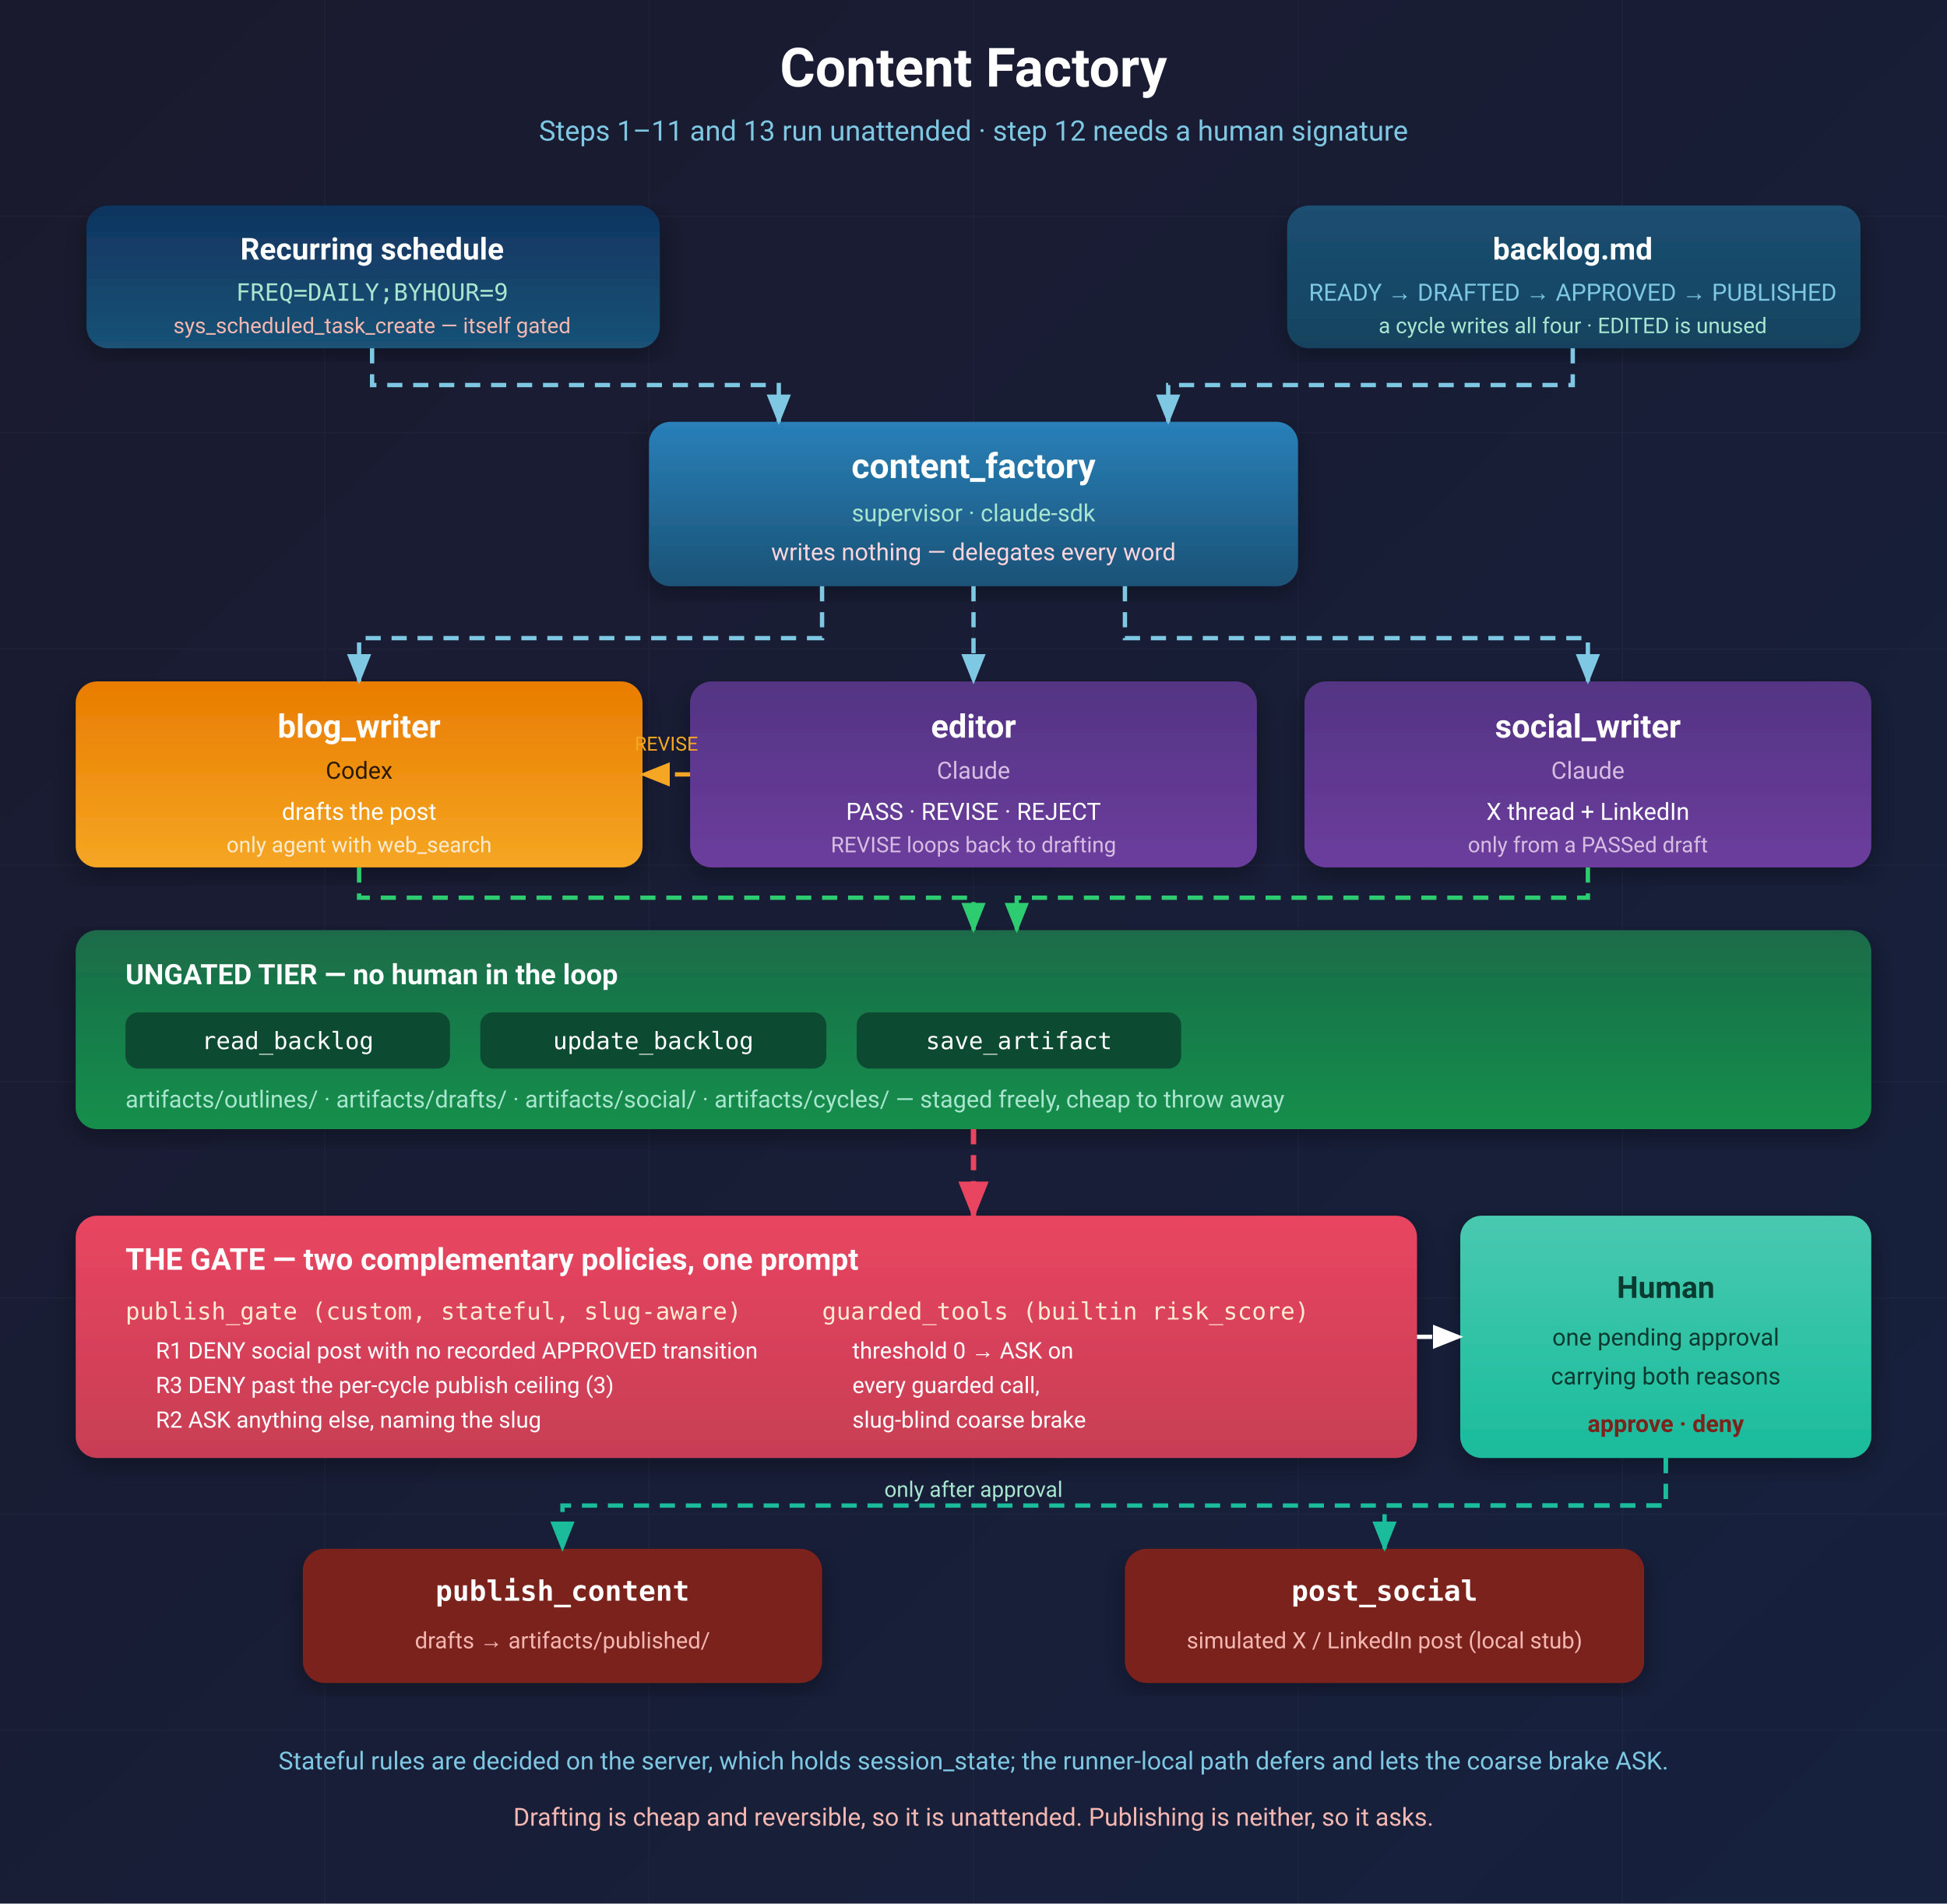
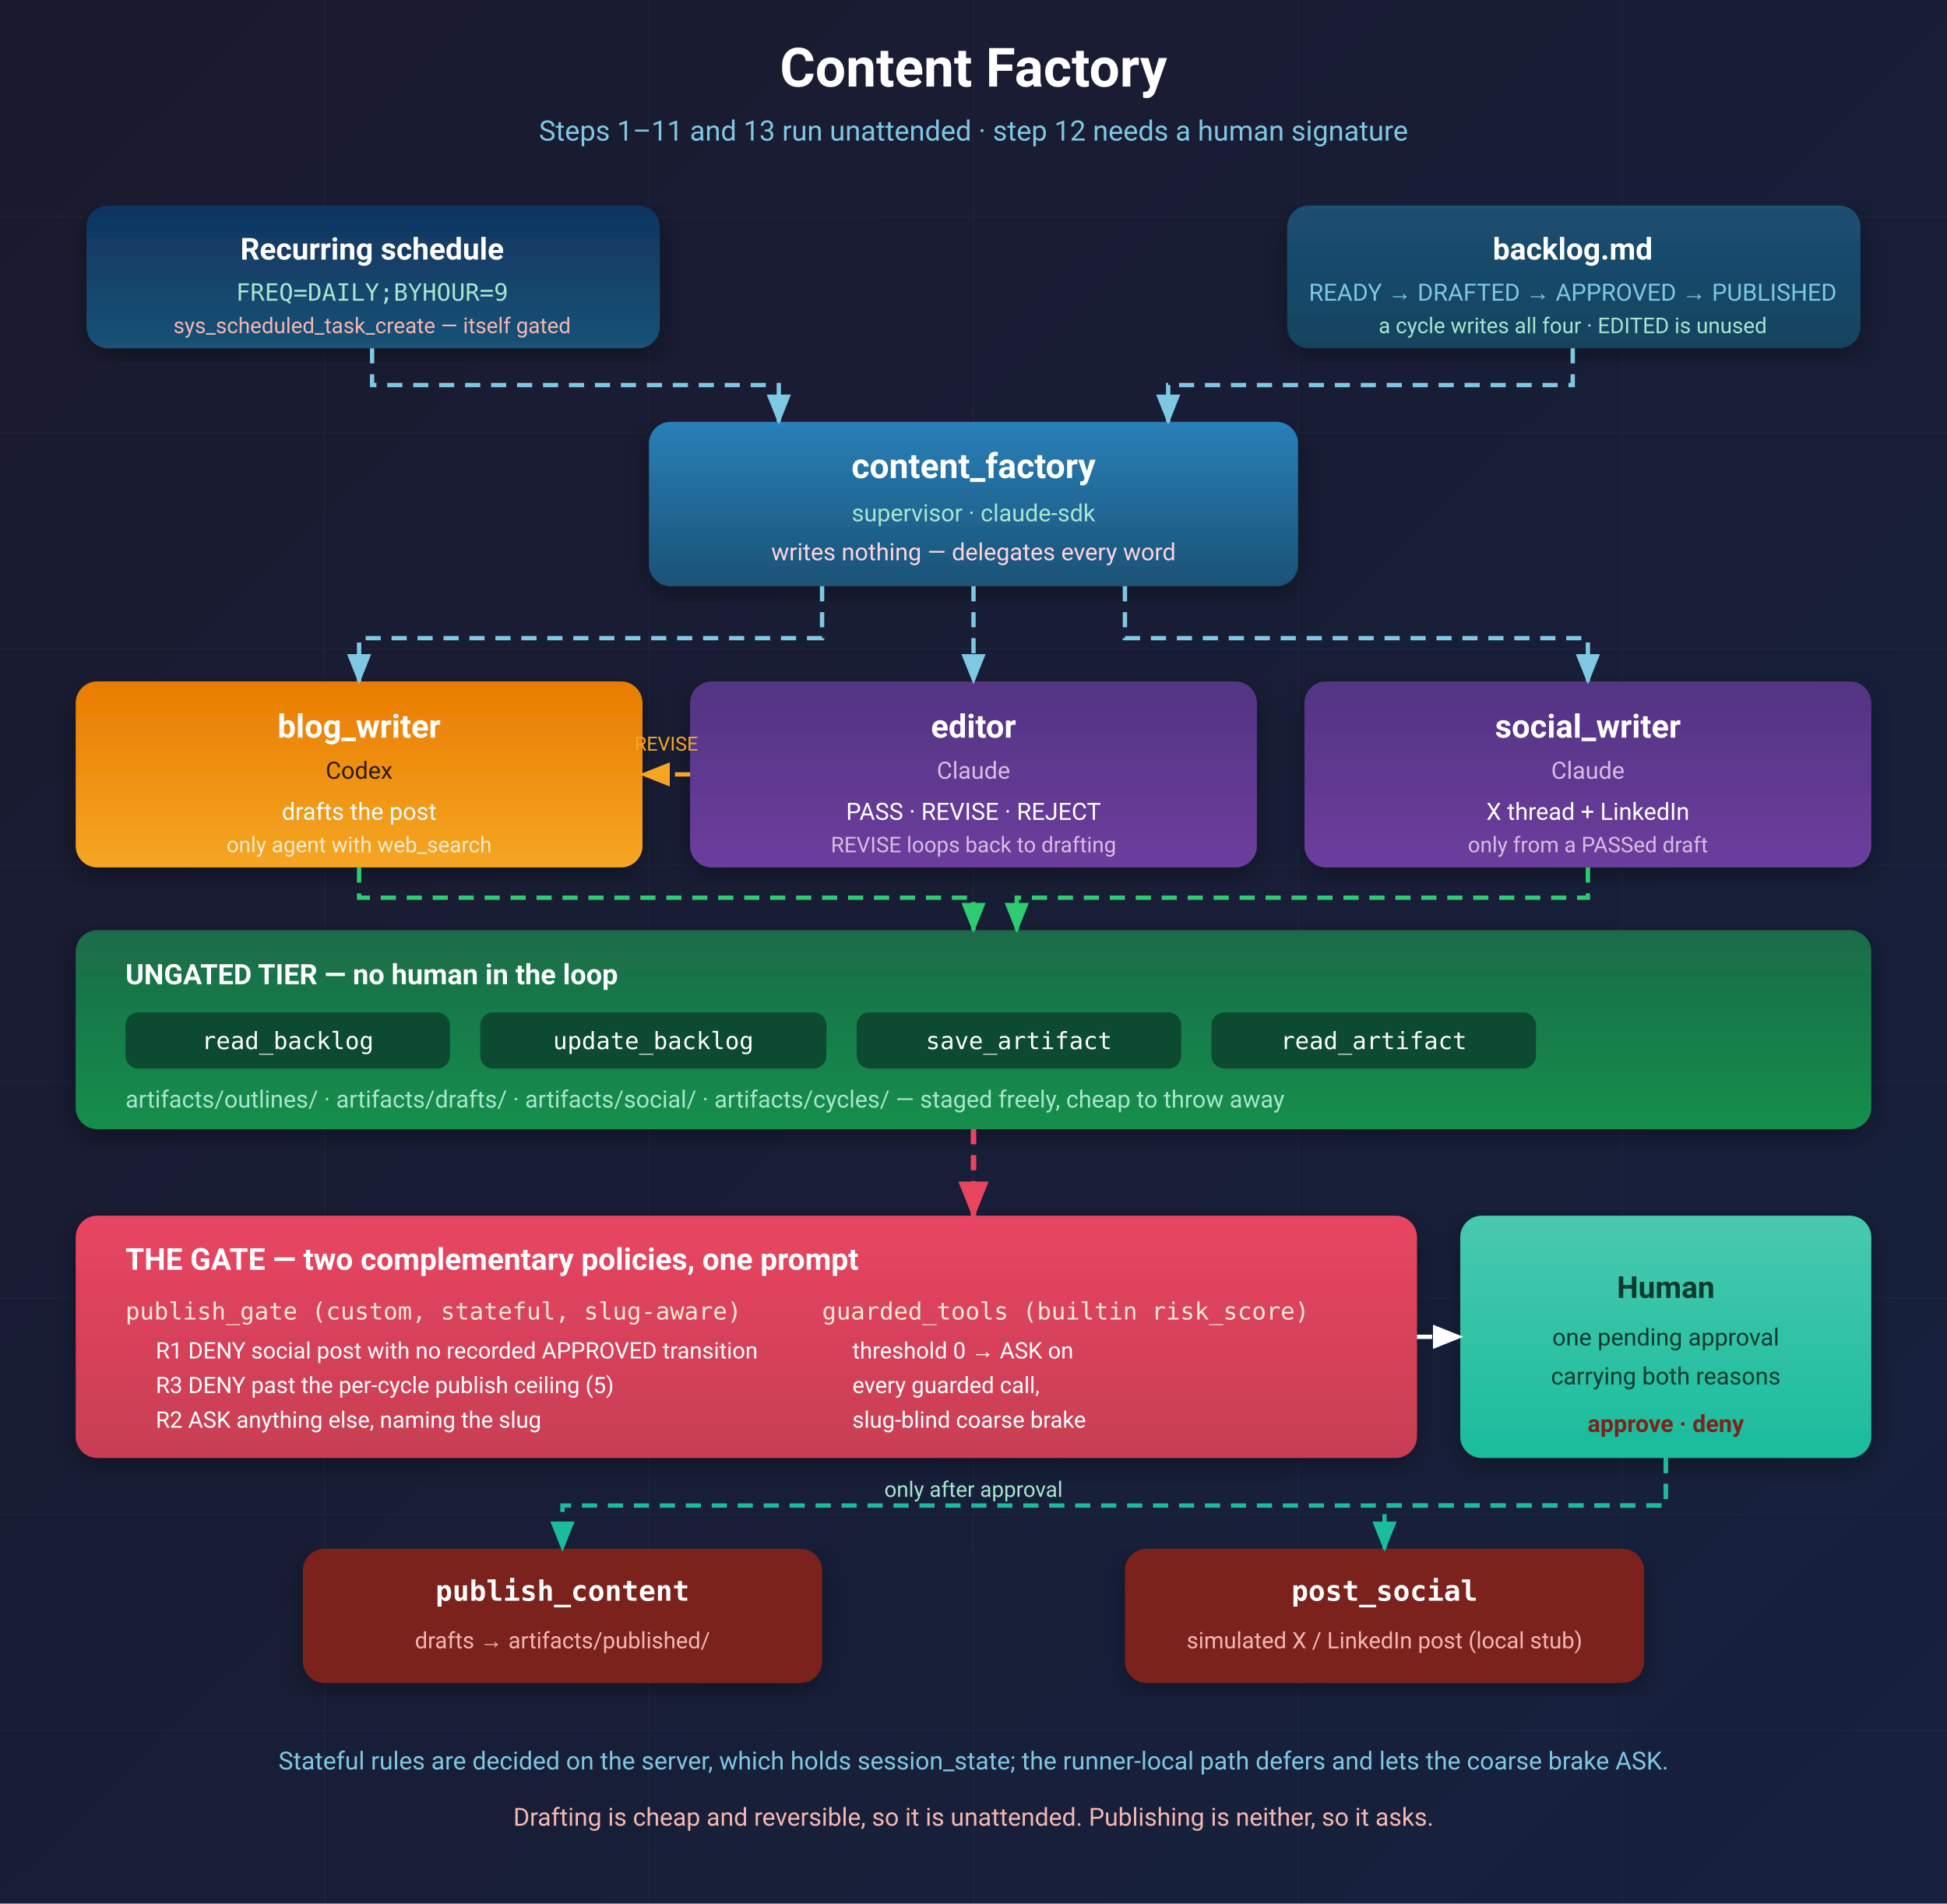
<svg xmlns="http://www.w3.org/2000/svg" viewBox="0 0 900 880" font-family="'Segoe UI', Roboto, 'Helvetica Neue', Arial, sans-serif">
  <defs>
    <linearGradient id="bg" x1="0%" y1="0%" x2="100%" y2="100%">
      <stop offset="0%" stop-color="#1a1a2e" />
      <stop offset="100%" stop-color="#16213e" />
    </linearGradient>
    <linearGradient id="userG" x1="0%" y1="0%" x2="0%" y2="100%">
      <stop offset="0%" stop-color="#48c9b0" />
      <stop offset="100%" stop-color="#1abc9c" />
    </linearGradient>
    <linearGradient id="agentG" x1="0%" y1="0%" x2="0%" y2="100%">
      <stop offset="0%" stop-color="#2980b9" />
      <stop offset="100%" stop-color="#1a5276" />
    </linearGradient>
    <linearGradient id="codexG" x1="0%" y1="0%" x2="0%" y2="100%">
      <stop offset="0%" stop-color="#e97c00" />
      <stop offset="100%" stop-color="#f5a623" />
    </linearGradient>
    <linearGradient id="claudeG" x1="0%" y1="0%" x2="0%" y2="100%">
      <stop offset="0%" stop-color="#533483" />
      <stop offset="100%" stop-color="#6c3d9e" />
    </linearGradient>
    <linearGradient id="policyG" x1="0%" y1="0%" x2="0%" y2="100%">
      <stop offset="0%" stop-color="#e94560" />
      <stop offset="100%" stop-color="#c73e54" />
    </linearGradient>
    <linearGradient id="freeG" x1="0%" y1="0%" x2="0%" y2="100%">
      <stop offset="0%" stop-color="#1b6b4a" />
      <stop offset="100%" stop-color="#148f4b" />
    </linearGradient>
    <linearGradient id="schedG" x1="0%" y1="0%" x2="0%" y2="100%">
      <stop offset="0%" stop-color="#0f3460" />
      <stop offset="100%" stop-color="#1a5276" />
    </linearGradient>
    <linearGradient id="dbG" x1="0%" y1="0%" x2="0%" y2="100%">
      <stop offset="0%" stop-color="#1b4f72" />
      <stop offset="100%" stop-color="#154360" />
    </linearGradient>
    <filter id="shadow" x="-5%" y="-5%" width="110%" height="115%">
      <feDropShadow dx="0" dy="3" stdDeviation="6" flood-color="#000" flood-opacity="0.35" />
    </filter>
    <marker id="arr" viewBox="0 0 10 10" refX="9" refY="5" markerWidth="7" markerHeight="7" orient="auto-start-reverse">
      <path d="M 0 1 L 10 5 L 0 9 z" fill="#7ec8e3" />
    </marker>
    <marker id="arrAmber" viewBox="0 0 10 10" refX="9" refY="5" markerWidth="7" markerHeight="7" orient="auto-start-reverse">
      <path d="M 0 1 L 10 5 L 0 9 z" fill="#f5a623" />
    </marker>
    <marker id="arrRed" viewBox="0 0 10 10" refX="9" refY="5" markerWidth="7" markerHeight="7" orient="auto-start-reverse">
      <path d="M 0 1 L 10 5 L 0 9 z" fill="#e94560" />
    </marker>
    <marker id="arrGreen" viewBox="0 0 10 10" refX="9" refY="5" markerWidth="7" markerHeight="7" orient="auto-start-reverse">
      <path d="M 0 1 L 10 5 L 0 9 z" fill="#2ecc71" />
    </marker>
    <marker id="arrTeal" viewBox="0 0 10 10" refX="9" refY="5" markerWidth="7" markerHeight="7" orient="auto-start-reverse">
      <path d="M 0 1 L 10 5 L 0 9 z" fill="#1abc9c" />
    </marker>
    <marker id="arrWhite" viewBox="0 0 10 10" refX="9" refY="5" markerWidth="7" markerHeight="7" orient="auto-start-reverse">
      <path d="M 0 1 L 10 5 L 0 9 z" fill="#fff" />
    </marker>
  </defs>
  <style>
    /* Dash pattern stays a presentation attribute so static renderers (and the
       exported PNG) show clean dashed connectors; only the offset animates. */
    .flow      { animation: march 0.9s linear infinite; }
    .flow-rev  { animation: marchRev 1.1s linear infinite; }
    /* Gated hops march slowly — the animation itself says "this waits". */
    .flow-slow { animation: march 2.6s linear infinite; }

    /* Phase offsets make the pipeline read as one sequential flow. */
    .s1 { animation-delay: 0s;    }
    .s2 { animation-delay: -0.2s; }
    .s3 { animation-delay: -0.4s; }
    .s4 { animation-delay: -0.6s; }

    @keyframes march    { to { stroke-dashoffset: -12; } }
    @keyframes marchRev { to { stroke-dashoffset:  12; } }

    @media (prefers-reduced-motion: reduce) {
      .flow, .flow-rev, .flow-slow { animation: none; }
    }
  </style>
  <rect width="900" height="880" fill="url(#bg)" />
  <g opacity="0.03" stroke="#fff" stroke-width="0.5">
    <line x1="0" y1="100" x2="900" y2="100" />
    <line x1="0" y1="200" x2="900" y2="200" />
    <line x1="0" y1="300" x2="900" y2="300" />
    <line x1="0" y1="400" x2="900" y2="400" />
    <line x1="0" y1="500" x2="900" y2="500" />
    <line x1="0" y1="600" x2="900" y2="600" />
    <line x1="0" y1="700" x2="900" y2="700" />
    <line x1="0" y1="800" x2="900" y2="800" />
    <line x1="150" y1="0" x2="150" y2="880" />
    <line x1="300" y1="0" x2="300" y2="880" />
    <line x1="450" y1="0" x2="450" y2="880" />
    <line x1="600" y1="0" x2="600" y2="880" />
    <line x1="750" y1="0" x2="750" y2="880" />
  </g>
  <text x="450" y="40" text-anchor="middle" font-size="25" font-weight="600" fill="#fff">Content Factory</text>
  <text x="450" y="65" text-anchor="middle" font-size="13" fill="#7ec8e3">Steps 1–11 and 13 run unattended · step 12 needs a human signature</text>
  <g filter="url(#shadow)">
    <rect x="40" y="95" width="265" height="66" rx="10" fill="url(#schedG)" />
    <rect x="595" y="95" width="265" height="66" rx="10" fill="url(#dbG)" />
  </g>
  <text x="172" y="120" text-anchor="middle" font-size="14" font-weight="600" fill="#fff">Recurring schedule</text>
  <text x="172" y="139" text-anchor="middle" font-size="11" font-family="monospace" fill="#a8e6cf">FREQ=DAILY;BYHOUR=9</text>
  <text x="172" y="154" text-anchor="middle" font-size="10" fill="#f5b7b1">sys_scheduled_task_create — itself gated</text>
  <text x="727" y="120" text-anchor="middle" font-size="14" font-weight="600" fill="#fff">backlog.md</text>
  <text x="727" y="139" text-anchor="middle" font-size="11" fill="#7ec8e3">READY → DRAFTED → APPROVED → PUBLISHED</text>
  <text x="727" y="154" text-anchor="middle" font-size="10" fill="#a8e6cf">a cycle writes all four · EDITED is unused</text>
  <g filter="url(#shadow)">
    <rect x="300" y="195" width="300" height="76" rx="10" fill="url(#agentG)" />
  </g>
  <text x="450" y="221" text-anchor="middle" font-size="16" font-weight="600" fill="#fff">content_factory</text>
  <text x="450" y="241" text-anchor="middle" font-size="11" fill="#a8e6cf">supervisor · claude-sdk</text>
  <text x="450" y="259" text-anchor="middle" font-size="11" fill="#ffd5dd">writes nothing — delegates every word</text>
  <g stroke="#7ec8e3" stroke-width="2" fill="none" stroke-dasharray="7 5" marker-end="url(#arr)">
    <path class="flow s1" d="M 172 161 L 172 178 L 360 178 L 360 195" />
    <path class="flow s1" d="M 727 161 L 727 178 L 540 178 L 540 195" />
  </g>
  <g filter="url(#shadow)">
    <rect x="35" y="315" width="262" height="86" rx="10" fill="url(#codexG)" />
    <rect x="319" y="315" width="262" height="86" rx="10" fill="url(#claudeG)" />
    <rect x="603" y="315" width="262" height="86" rx="10" fill="url(#claudeG)" />
  </g>
  <text x="166" y="341" text-anchor="middle" font-size="15" font-weight="600" fill="#fff">blog_writer</text>
  <text x="166" y="360" text-anchor="middle" font-size="11" fill="#2c1a00">Codex</text>
  <text x="166" y="379" text-anchor="middle" font-size="11" fill="#fff">drafts the post</text>
  <text x="166" y="394" text-anchor="middle" font-size="10" fill="#fdebd0">only agent with web_search</text>
  <text x="450" y="341" text-anchor="middle" font-size="15" font-weight="600" fill="#fff">editor</text>
  <text x="450" y="360" text-anchor="middle" font-size="11" fill="#d7bde2">Claude</text>
  <text x="450" y="379" text-anchor="middle" font-size="11" fill="#fff">PASS · REVISE · REJECT</text>
  <text x="450" y="394" text-anchor="middle" font-size="10" fill="#d7bde2">REVISE loops back to drafting</text>
  <text x="734" y="341" text-anchor="middle" font-size="15" font-weight="600" fill="#fff">social_writer</text>
  <text x="734" y="360" text-anchor="middle" font-size="11" fill="#d7bde2">Claude</text>
  <text x="734" y="379" text-anchor="middle" font-size="11" fill="#fff">X thread + LinkedIn</text>
  <text x="734" y="394" text-anchor="middle" font-size="10" fill="#d7bde2">only from a PASSed draft</text>
  <g stroke="#7ec8e3" stroke-width="2" fill="none" stroke-dasharray="7 5" marker-end="url(#arr)">
    <path class="flow s2" d="M 380 271 L 380 295 L 166 295 L 166 315" />
    <path class="flow s2" d="M 450 271 L 450 315" />
    <path class="flow s2" d="M 520 271 L 520 295 L 734 295 L 734 315" />
  </g>
  <path class="flow-rev" d="M 319 358 L 297 358" stroke="#f5a623" stroke-width="2" fill="none" stroke-dasharray="7 5" marker-end="url(#arrAmber)" />
  <text x="308" y="347" text-anchor="middle" font-size="9" fill="#f5a623">REVISE</text>
  <g filter="url(#shadow)">
    <rect x="35" y="430" width="830" height="92" rx="10" fill="url(#freeG)" />
  </g>
  <text x="58" y="455" font-size="13" font-weight="600" fill="#fff">UNGATED TIER — no human in the loop</text>
  <g font-size="11" font-family="monospace" fill="#fff">
    <rect x="58" y="468" width="150" height="26" rx="6" fill="#0d4a32" />
    <text x="133" y="485" text-anchor="middle">read_backlog</text>
    <rect x="222" y="468" width="160" height="26" rx="6" fill="#0d4a32" />
    <text x="302" y="485" text-anchor="middle">update_backlog</text>
    <rect x="396" y="468" width="150" height="26" rx="6" fill="#0d4a32" />
    <text x="471" y="485" text-anchor="middle">save_artifact</text>
+     <rect x="560" y="468" width="150" height="26" rx="6" fill="#0d4a32" />
+     <text x="635" y="485" text-anchor="middle">read_artifact</text>
  </g>
  <text x="58" y="512" font-size="11" fill="#a8e6cf">artifacts/outlines/ · artifacts/drafts/ · artifacts/social/ · artifacts/cycles/ — staged freely, cheap to throw away</text>
  <g stroke="#2ecc71" stroke-width="2" fill="none" stroke-dasharray="7 5" marker-end="url(#arrGreen)">
    <path class="flow s3" d="M 166 401 L 166 415 L 450 415 L 450 430" />
    <path class="flow s3" d="M 734 401 L 734 415 L 470 415 L 470 430" />
  </g>
  <g filter="url(#shadow)">
    <rect x="35" y="562" width="620" height="112" rx="10" fill="url(#policyG)" />
    <rect x="675" y="562" width="190" height="112" rx="10" fill="url(#userG)" />
  </g>
  <text x="58" y="587" font-size="14" font-weight="600" fill="#fff">THE GATE — two complementary policies, one prompt</text>
  <text x="58" y="610" font-size="11" font-family="monospace" fill="#ffecd2">publish_gate  (custom, stateful, slug-aware)</text>
  <text x="72" y="628" font-size="10.5" fill="#fff">R1  DENY  social post with no recorded APPROVED transition</text>
-   <text x="72" y="644" font-size="10.5" fill="#fff">R3  DENY  past the per-cycle publish ceiling (3)</text>
+   <text x="72" y="644" font-size="10.5" fill="#fff">R3  DENY  past the per-cycle publish ceiling (5)</text>
  <text x="72" y="660" font-size="10.5" fill="#fff">R2  ASK   anything else, naming the slug</text>
  <text x="380" y="610" font-size="11" font-family="monospace" fill="#ffecd2">guarded_tools  (builtin risk_score)</text>
  <text x="394" y="628" font-size="10.5" fill="#fff">threshold 0 → ASK on</text>
  <text x="394" y="644" font-size="10.5" fill="#fff">every guarded call,</text>
  <text x="394" y="660" font-size="10.5" fill="#fff">slug-blind coarse brake</text>
  <text x="770" y="600" text-anchor="middle" font-size="14" font-weight="600" fill="#0b3b30">Human</text>
  <text x="770" y="622" text-anchor="middle" font-size="11" fill="#0b3b30">one pending approval</text>
  <text x="770" y="640" text-anchor="middle" font-size="11" fill="#0b3b30">carrying both reasons</text>
  <text x="770" y="662" text-anchor="middle" font-size="11" font-weight="600" fill="#7b241c">approve · deny</text>
  <path class="flow s4" d="M 450 522 L 450 562" stroke="#e94560" stroke-width="2.5" fill="none" stroke-dasharray="7 5" marker-end="url(#arrRed)" />
  <path class="flow-slow" d="M 655 618 L 675 618" stroke="#fff" stroke-width="2" fill="none" stroke-dasharray="7 5" marker-end="url(#arrWhite)" />
  <g filter="url(#shadow)">
    <rect x="140" y="716" width="240" height="62" rx="10" fill="#7b241c" />
    <rect x="520" y="716" width="240" height="62" rx="10" fill="#7b241c" />
  </g>
  <text x="260" y="740" text-anchor="middle" font-size="13" font-weight="600" font-family="monospace" fill="#fff">publish_content</text>
  <text x="260" y="762" text-anchor="middle" font-size="10.5" fill="#f5b7b1">drafts → artifacts/published/</text>
  <text x="640" y="740" text-anchor="middle" font-size="13" font-weight="600" font-family="monospace" fill="#fff">post_social</text>
  <text x="640" y="762" text-anchor="middle" font-size="10.5" fill="#f5b7b1">simulated X / LinkedIn post (local stub)</text>
  <g stroke="#1abc9c" stroke-width="2" fill="none" stroke-dasharray="7 5" marker-end="url(#arrTeal)">
    <path class="flow-slow" d="M 770 674 L 770 696 L 640 696 L 640 716" />
    <path class="flow-slow" d="M 770 674 L 770 696 L 260 696 L 260 716" />
  </g>
  <text x="450" y="692" text-anchor="middle" font-size="10" fill="#a8e6cf">only after approval</text>
  <text x="450" y="818" text-anchor="middle" font-size="11.5" fill="#7ec8e3">Stateful rules are decided on the server, which holds session_state; the runner-local path defers and lets the coarse brake ASK.</text>
  <text x="450" y="844" text-anchor="middle" font-size="11.5" fill="#f5b7b1">Drafting is cheap and reversible, so it is unattended. Publishing is neither, so it asks.</text>
</svg>
